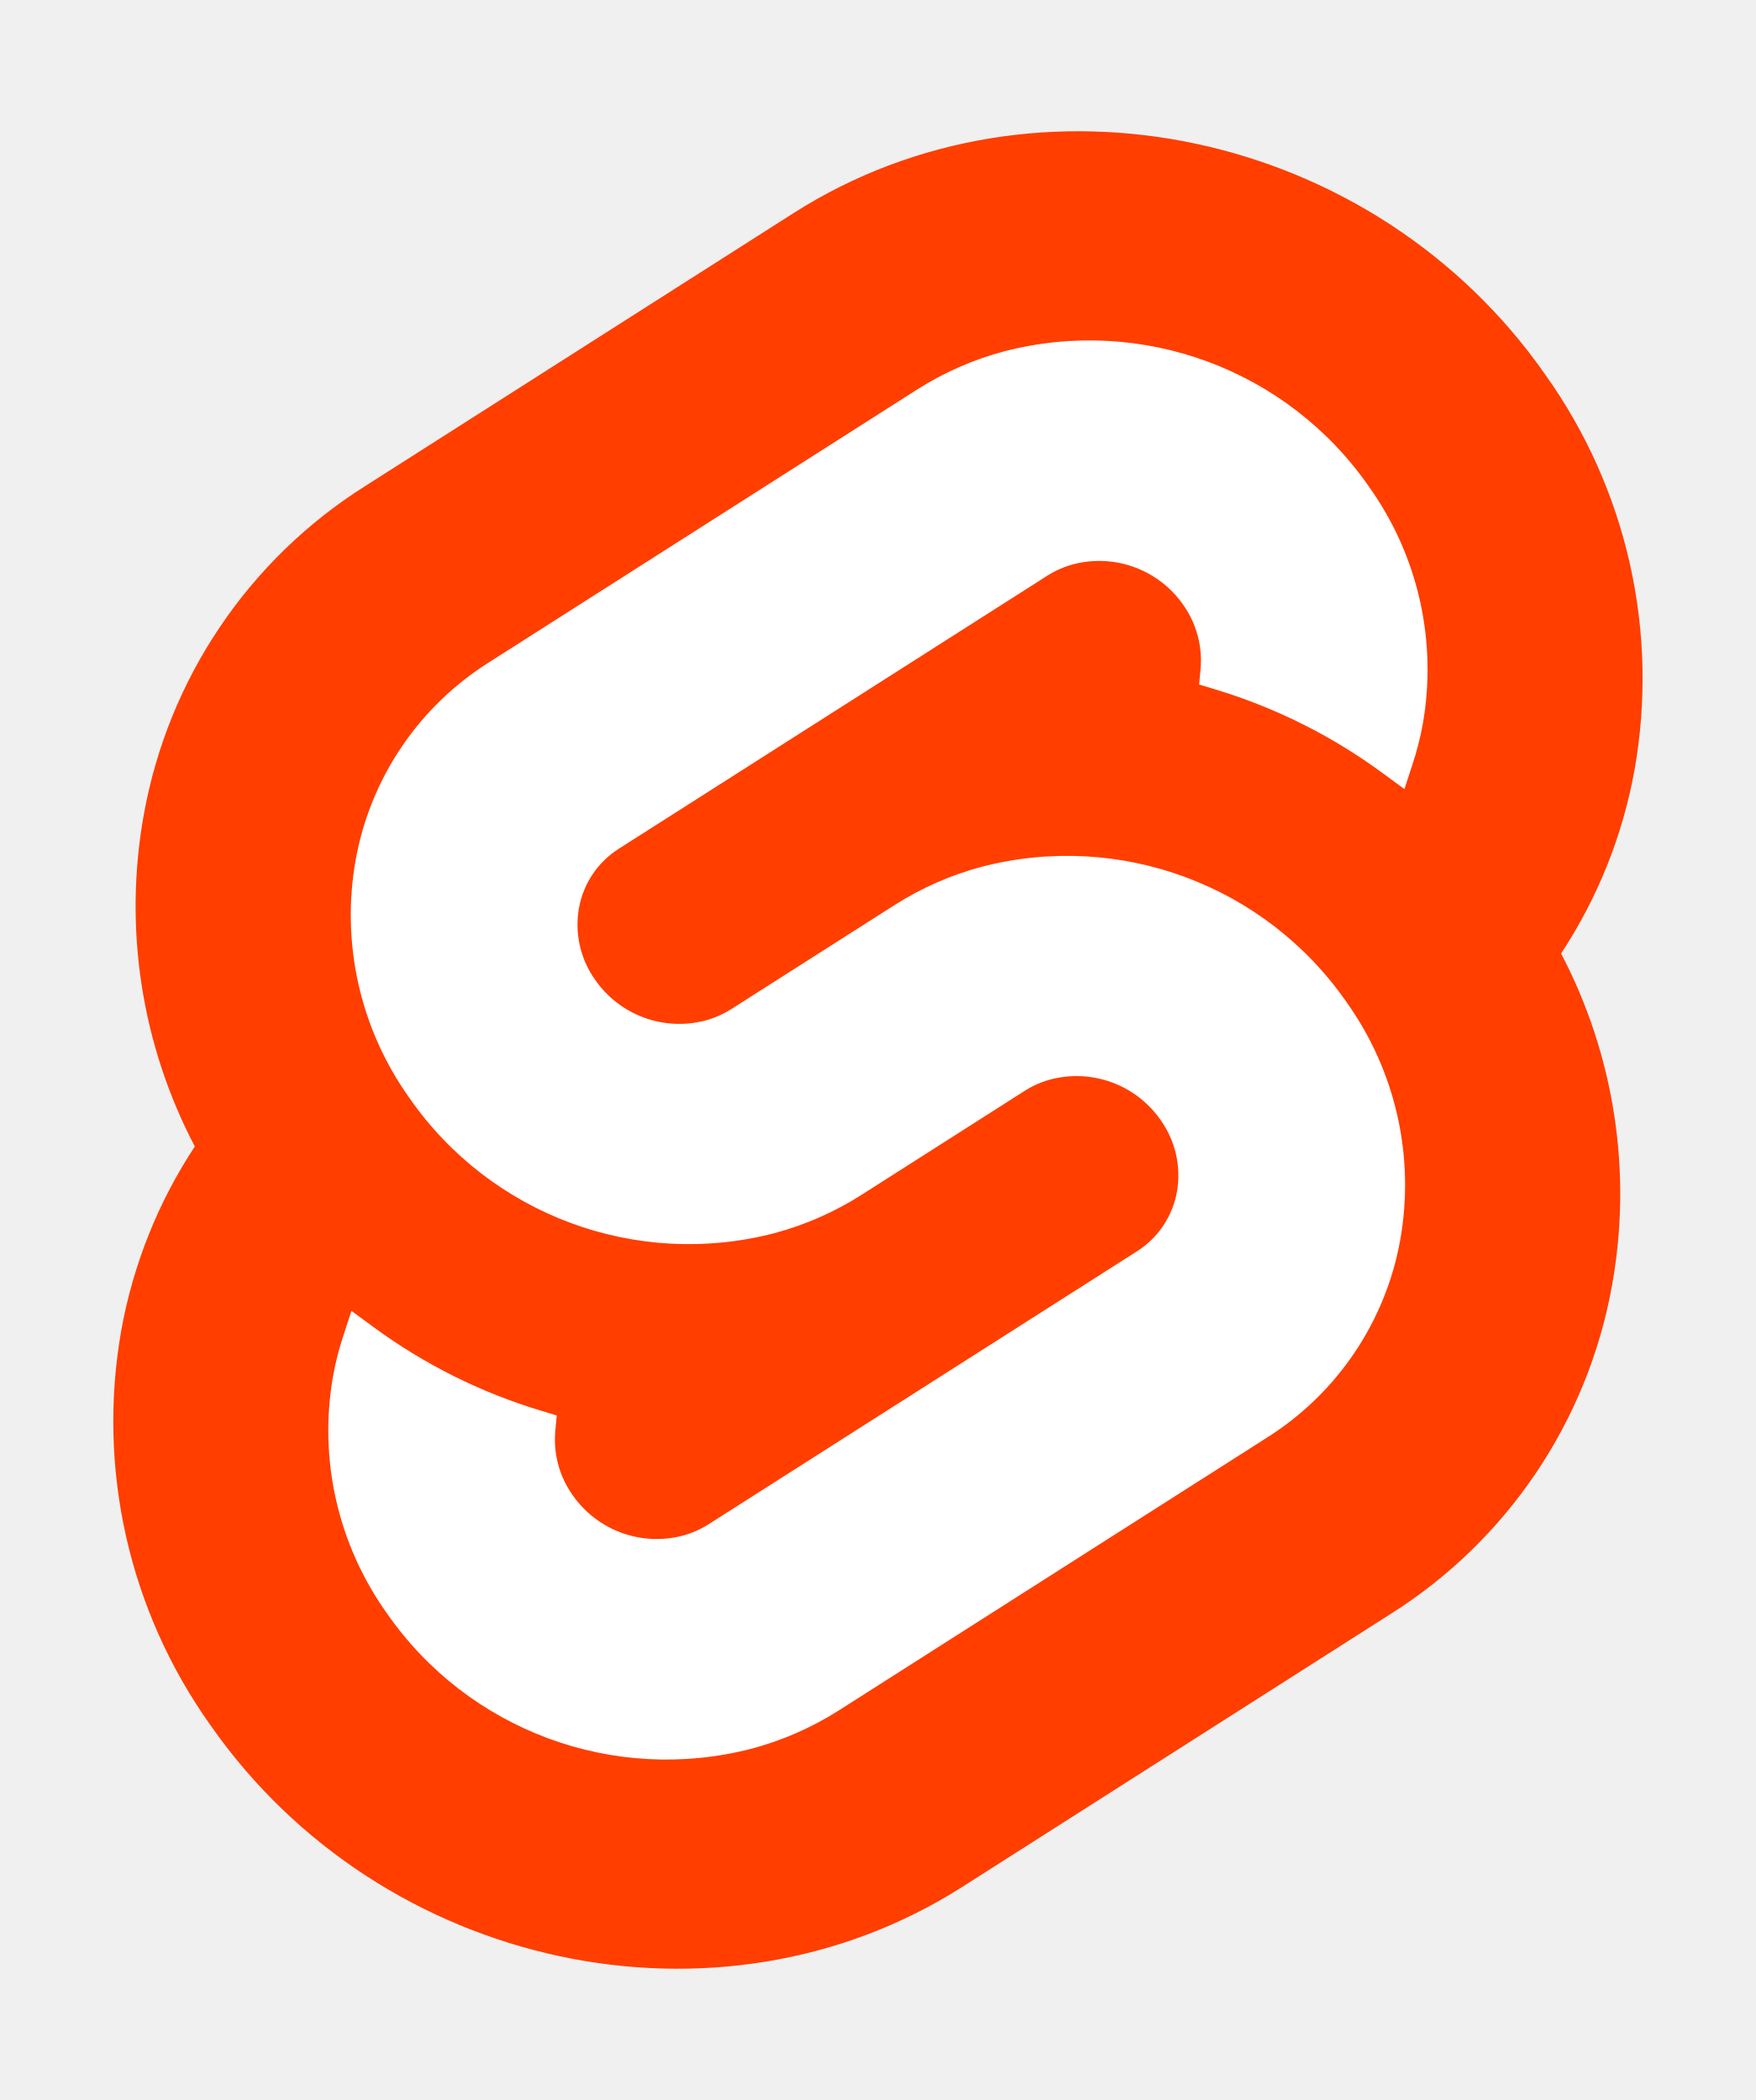
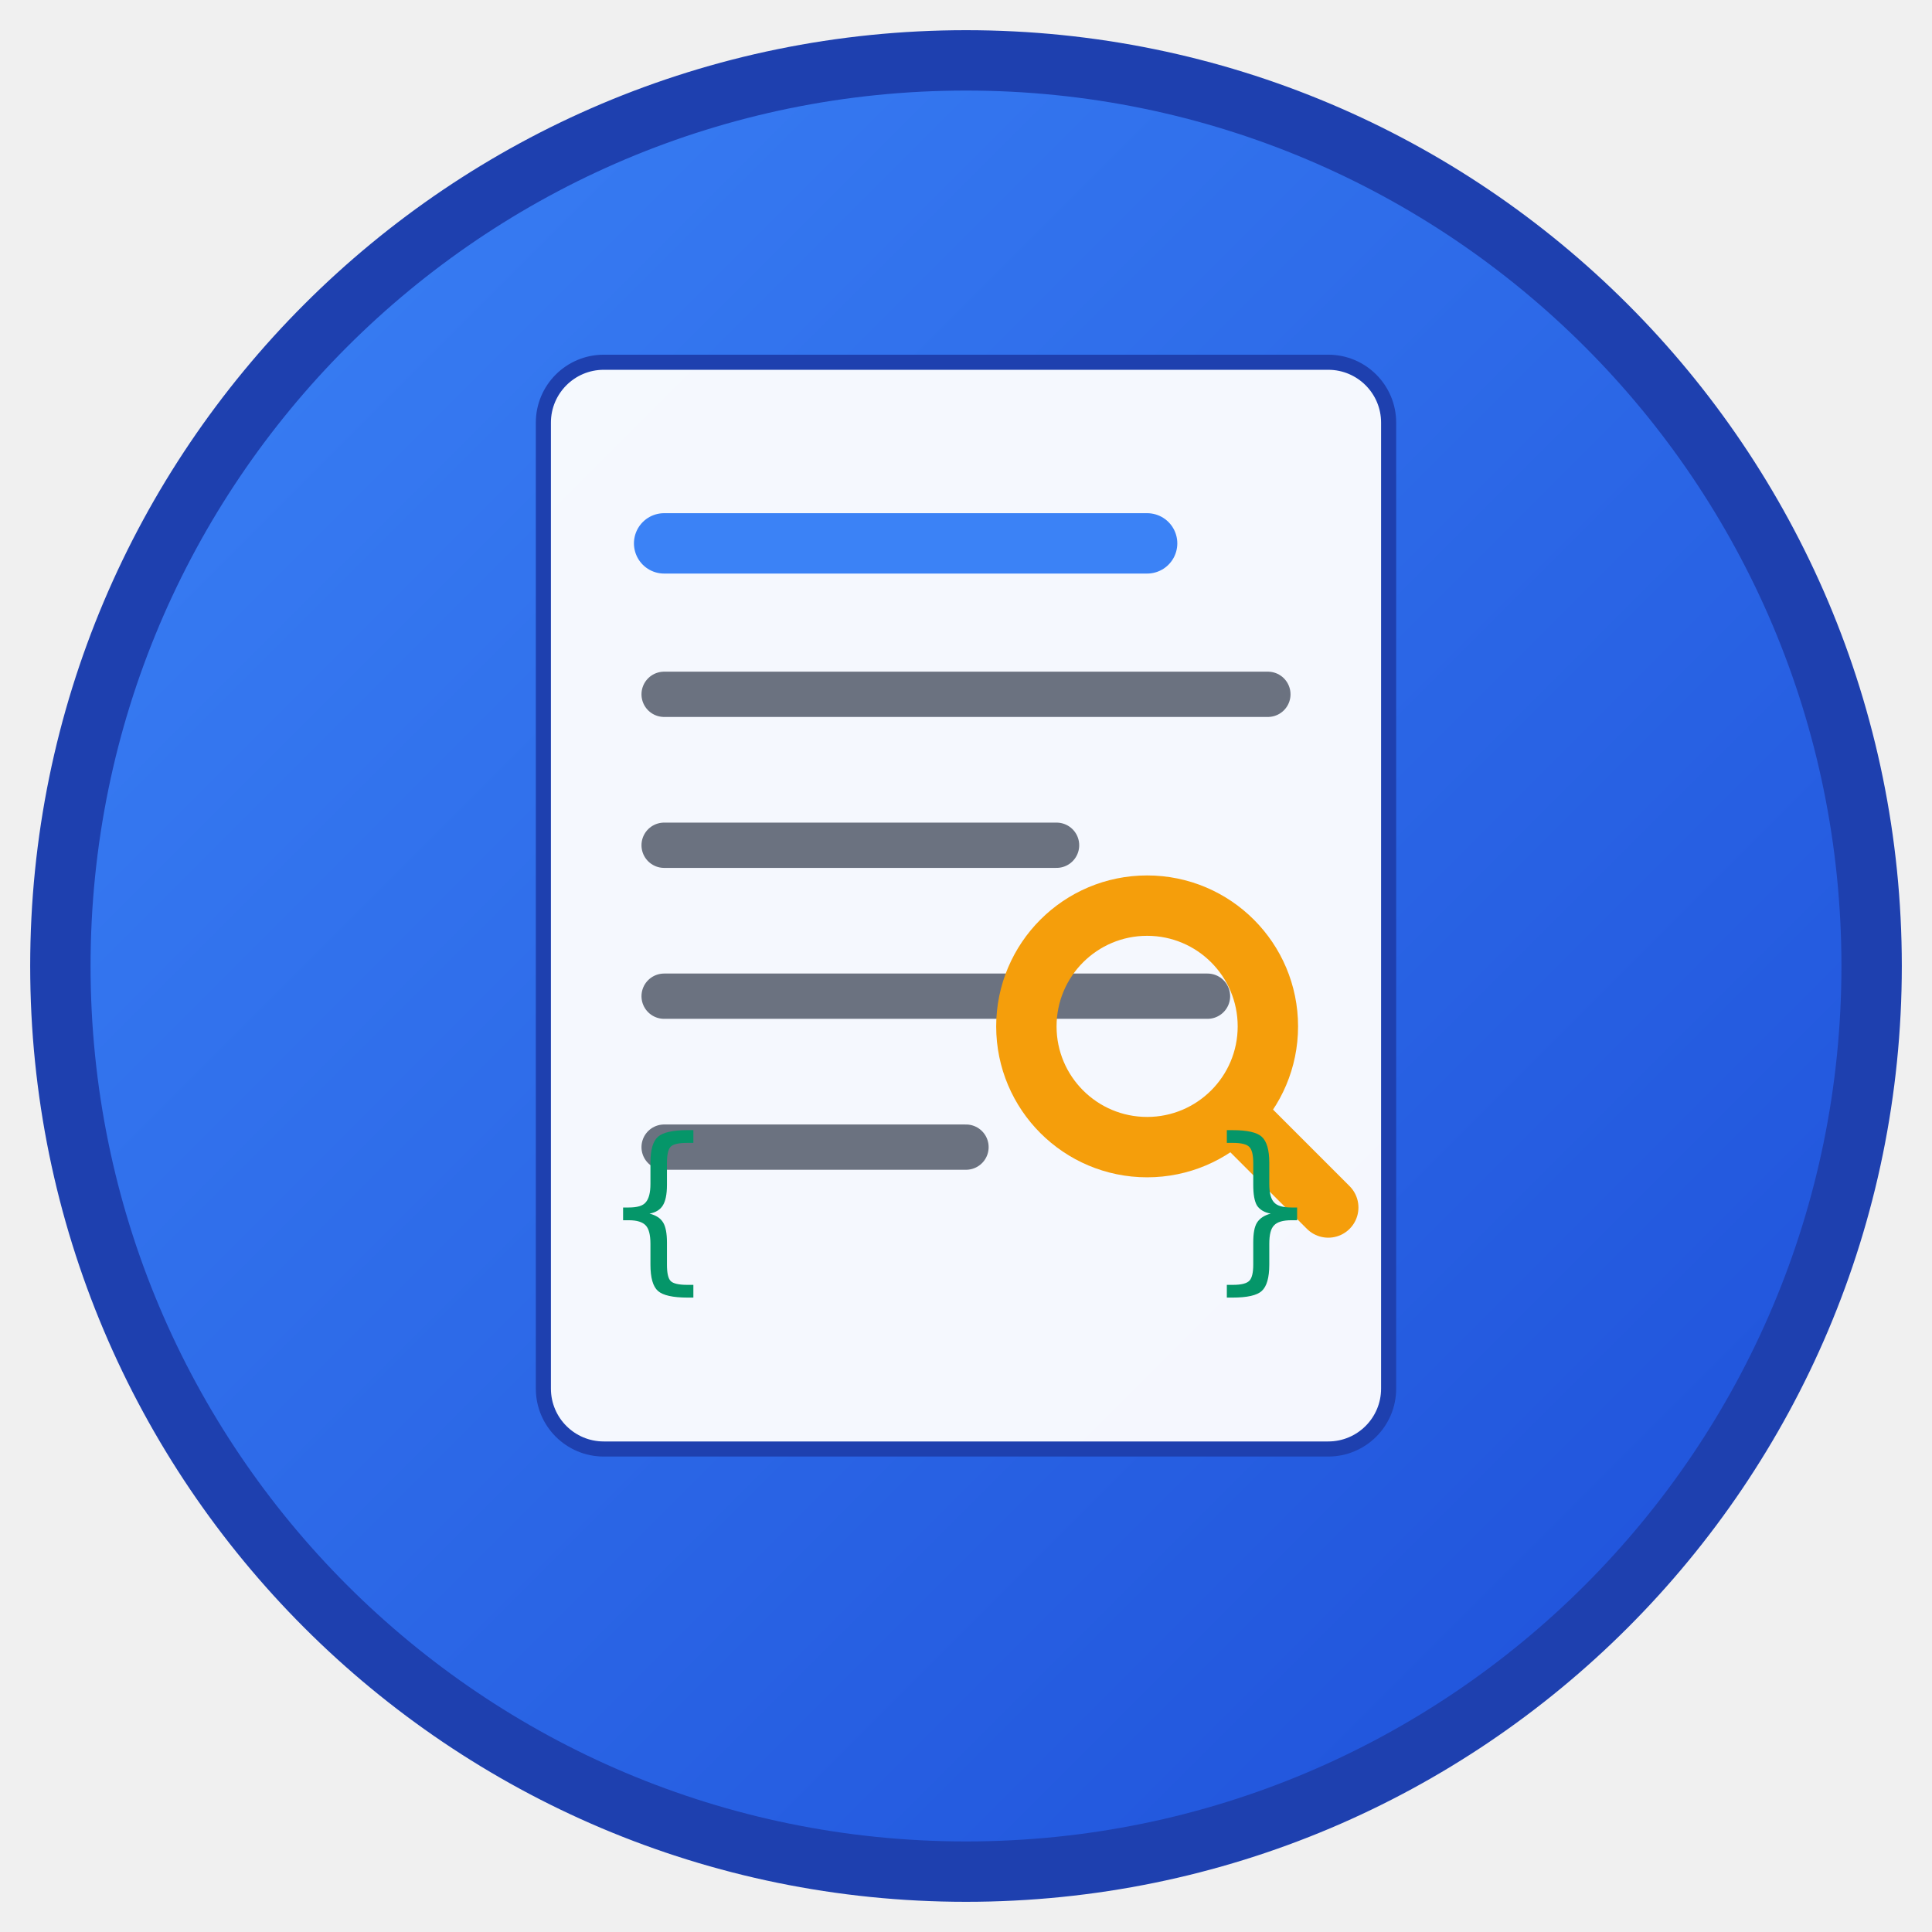
- <svg xmlns="http://www.w3.org/2000/svg" width="107" height="128" viewBox="0 0 107 128">
-   <path d="M94.157 22.819c-10.4-14.885-30.94-19.297-45.792-9.835L22.282 29.608A29.92 29.92 0 0 0 8.764 49.65a31.5 31.5 0 0 0 3.108 20.231 30 30 0 0 0-4.477 11.183 31.9 31.9 0 0 0 5.448 24.116c10.402 14.887 30.942 19.297 45.791 9.835l26.083-16.624A29.92 29.92 0 0 0 98.235 78.35a31.53 31.53 0 0 0-3.105-20.232 30 30 0 0 0 4.474-11.182 31.88 31.88 0 0 0-5.447-24.116" style="fill:#ff3e00" />
-   <path d="M45.817 106.582a20.72 20.72 0 0 1-22.237-8.243 19.17 19.17 0 0 1-3.277-14.503 18 18 0 0 1 .624-2.435l.49-1.498 1.337.981a33.6 33.6 0 0 0 10.203 5.098l.97.294-.09.968a5.85 5.85 0 0 0 1.052 3.878 6.24 6.24 0 0 0 6.695 2.485 5.8 5.8 0 0 0 1.603-.704L69.27 76.28a5.43 5.43 0 0 0 2.45-3.631 5.8 5.8 0 0 0-.987-4.371 6.24 6.24 0 0 0-6.698-2.487 5.7 5.7 0 0 0-1.6.704l-9.953 6.345a19 19 0 0 1-5.296 2.326 20.72 20.72 0 0 1-22.237-8.243 19.17 19.17 0 0 1-3.277-14.502 17.99 17.99 0 0 1 8.13-12.052l26.081-16.623a19 19 0 0 1 5.3-2.329 20.72 20.72 0 0 1 22.237 8.243 19.17 19.17 0 0 1 3.277 14.503 18 18 0 0 1-.624 2.435l-.49 1.498-1.337-.98a33.6 33.6 0 0 0-10.203-5.1l-.97-.294.09-.968a5.86 5.86 0 0 0-1.052-3.878 6.24 6.24 0 0 0-6.696-2.485 5.8 5.8 0 0 0-1.602.704L37.73 51.72a5.42 5.42 0 0 0-2.449 3.63 5.79 5.79 0 0 0 .986 4.372 6.24 6.24 0 0 0 6.698 2.486 5.8 5.8 0 0 0 1.602-.704l9.952-6.342a19 19 0 0 1 5.295-2.328 20.72 20.72 0 0 1 22.237 8.242 19.17 19.17 0 0 1 3.277 14.503 18 18 0 0 1-8.13 12.053l-26.081 16.622a19 19 0 0 1-5.3 2.328" style="fill:#fff" />
+ <svg xmlns="http://www.w3.org/2000/svg" viewBox="0 0 64 64">
+   <defs>
+     <linearGradient id="bgGradient" x1="0%" y1="0%" x2="100%" y2="100%">
+       <stop offset="0%" style="stop-color:#3b82f6;stop-opacity:1" />
+       <stop offset="100%" style="stop-color:#1d4ed8;stop-opacity:1" />
+     </linearGradient>
+   </defs>
+   <circle cx="32" cy="32" r="30" fill="url(#bgGradient)" stroke="#1e40af" stroke-width="2" />
+   <rect x="18" y="12" width="28" height="36" rx="2" fill="white" opacity="0.95" />
+   <rect x="18" y="12" width="28" height="36" rx="2" fill="none" stroke="#1e40af" stroke-width="0.5" />
+   <line x1="22" y1="18" x2="38" y2="18" stroke="#3b82f6" stroke-width="2" stroke-linecap="round" />
+   <line x1="22" y1="23" x2="42" y2="23" stroke="#6b7280" stroke-width="1.5" stroke-linecap="round" />
+   <line x1="22" y1="28" x2="35" y2="28" stroke="#6b7280" stroke-width="1.5" stroke-linecap="round" />
+   <line x1="22" y1="33" x2="40" y2="33" stroke="#6b7280" stroke-width="1.5" stroke-linecap="round" />
+   <line x1="22" y1="38" x2="32" y2="38" stroke="#6b7280" stroke-width="1.5" stroke-linecap="round" />
+   <circle cx="38" cy="34" r="4" fill="none" stroke="#f59e0b" stroke-width="2" />
+   <line x1="41" y1="37" x2="44" y2="40" stroke="#f59e0b" stroke-width="2" stroke-linecap="round" />
+   <text x="20" y="42" font-family="monospace" font-size="6" fill="#059669">{</text>
+   <text x="40" y="42" font-family="monospace" font-size="6" fill="#059669">}</text>
</svg>
